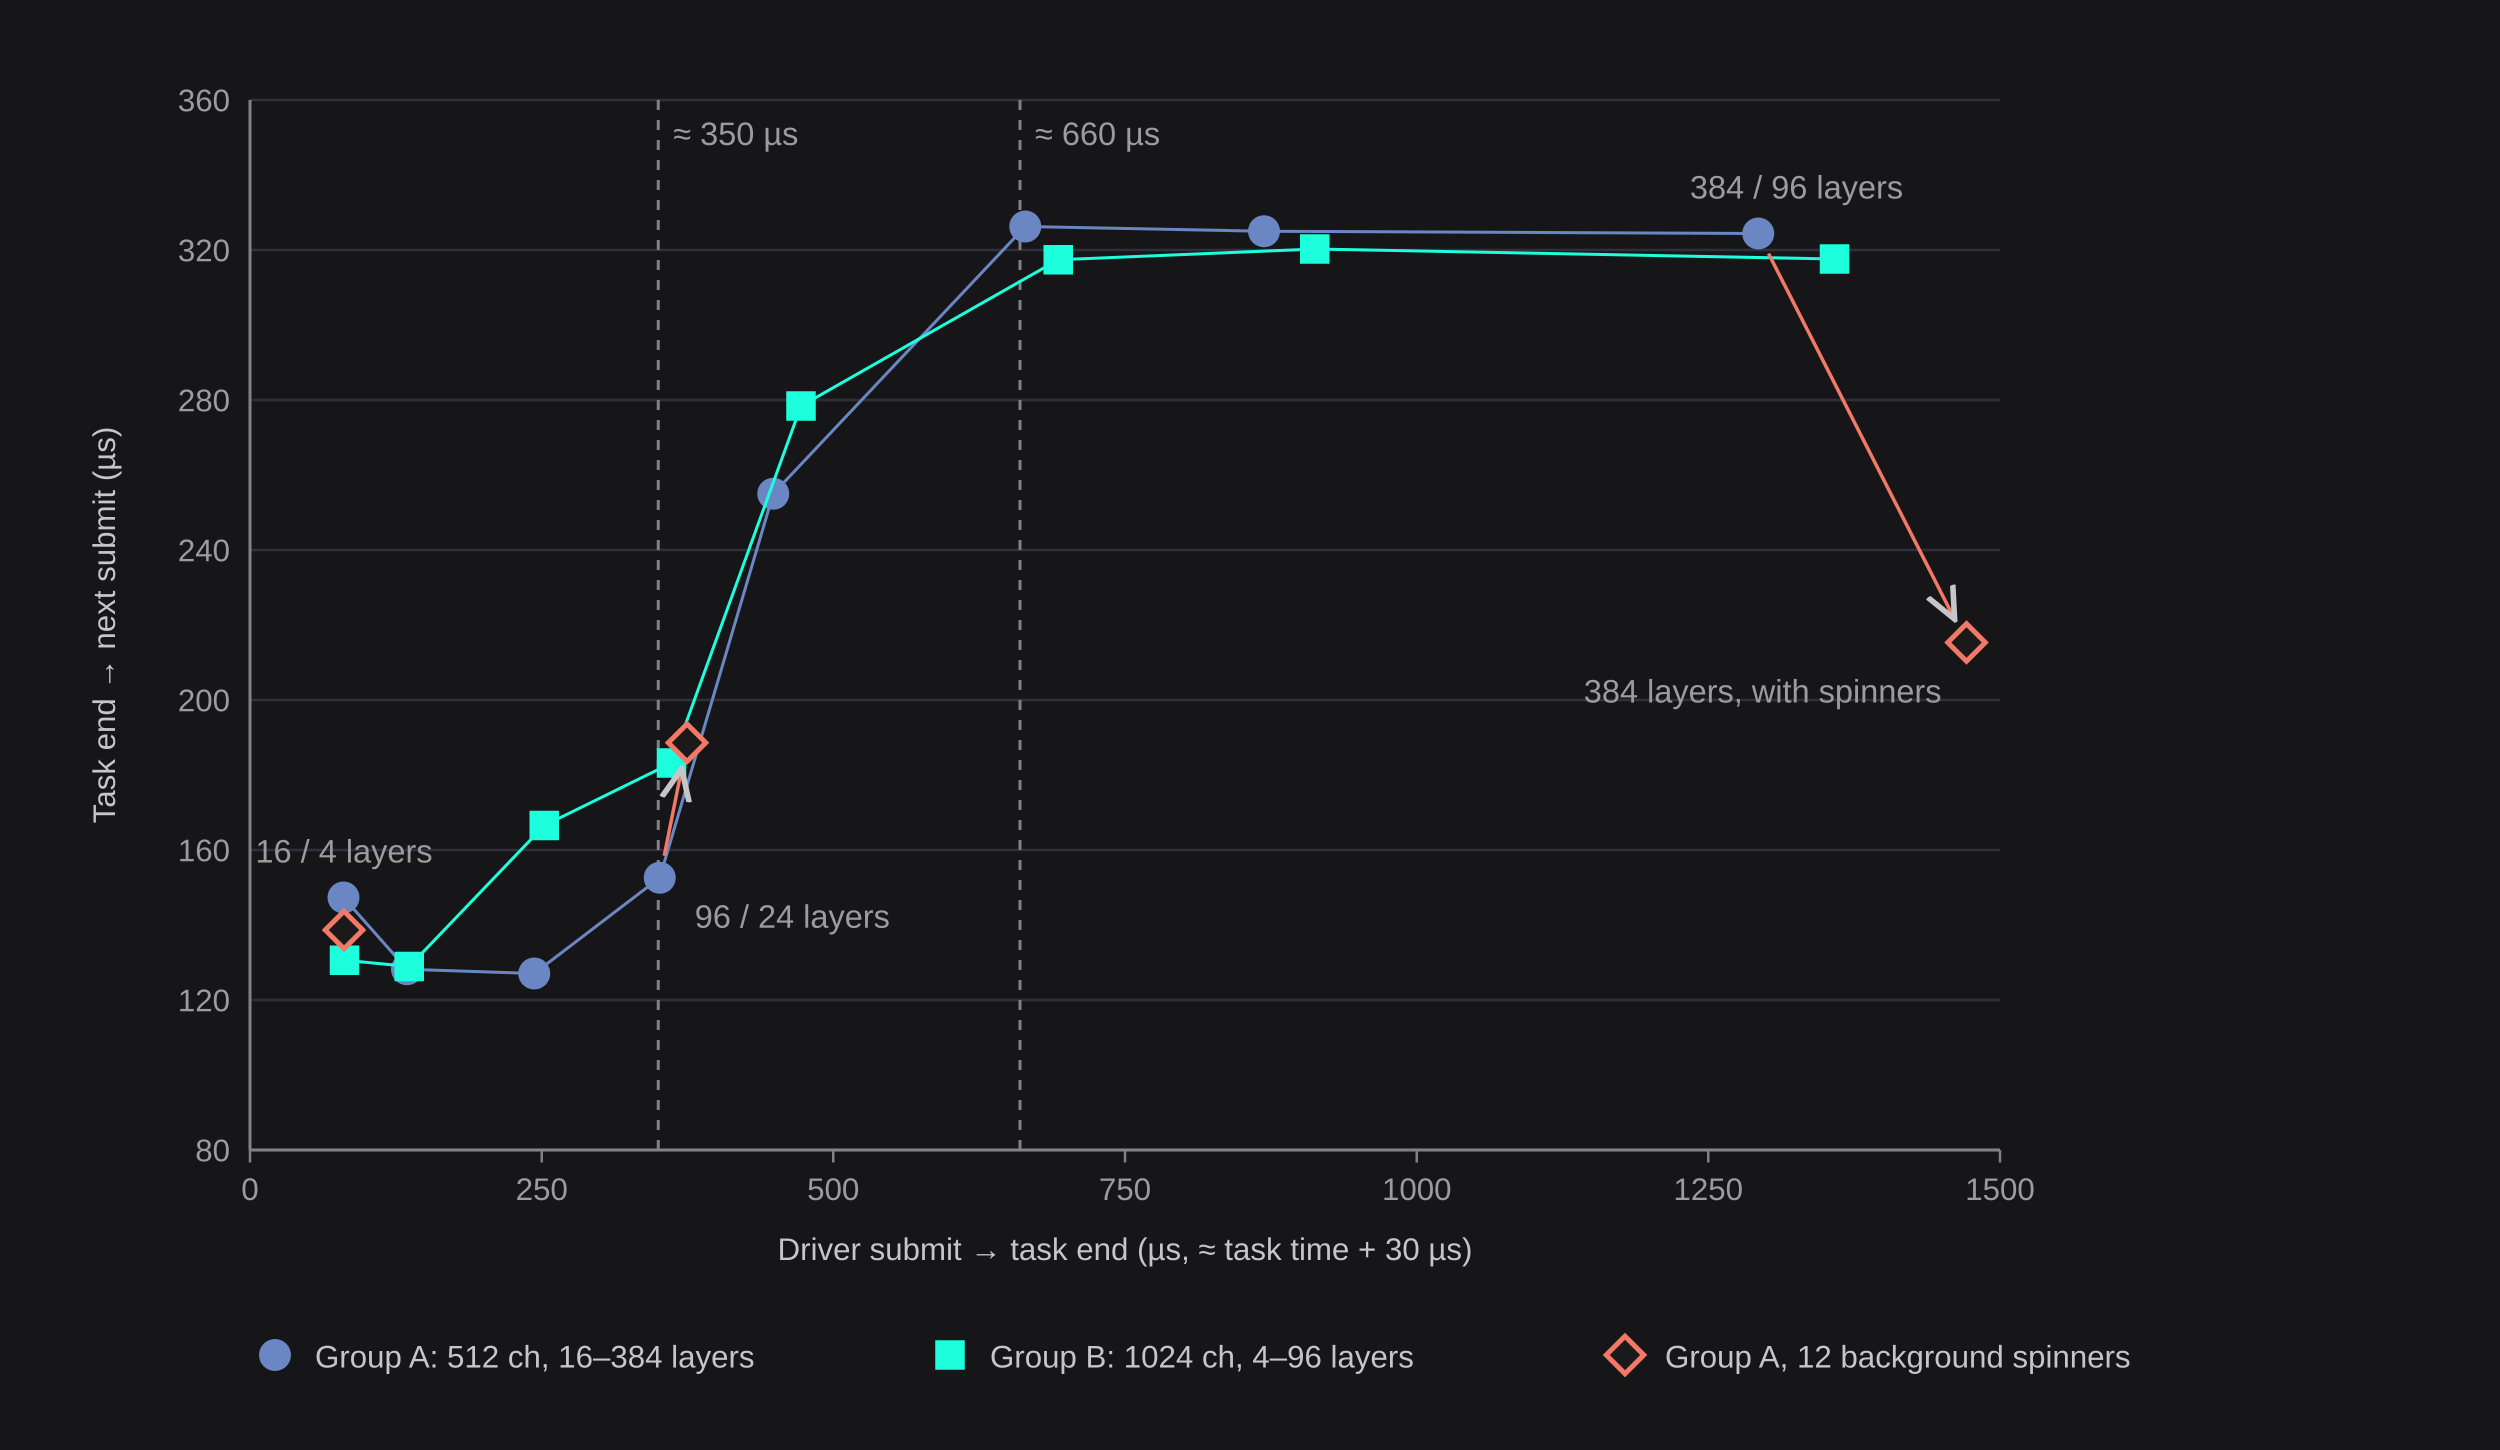
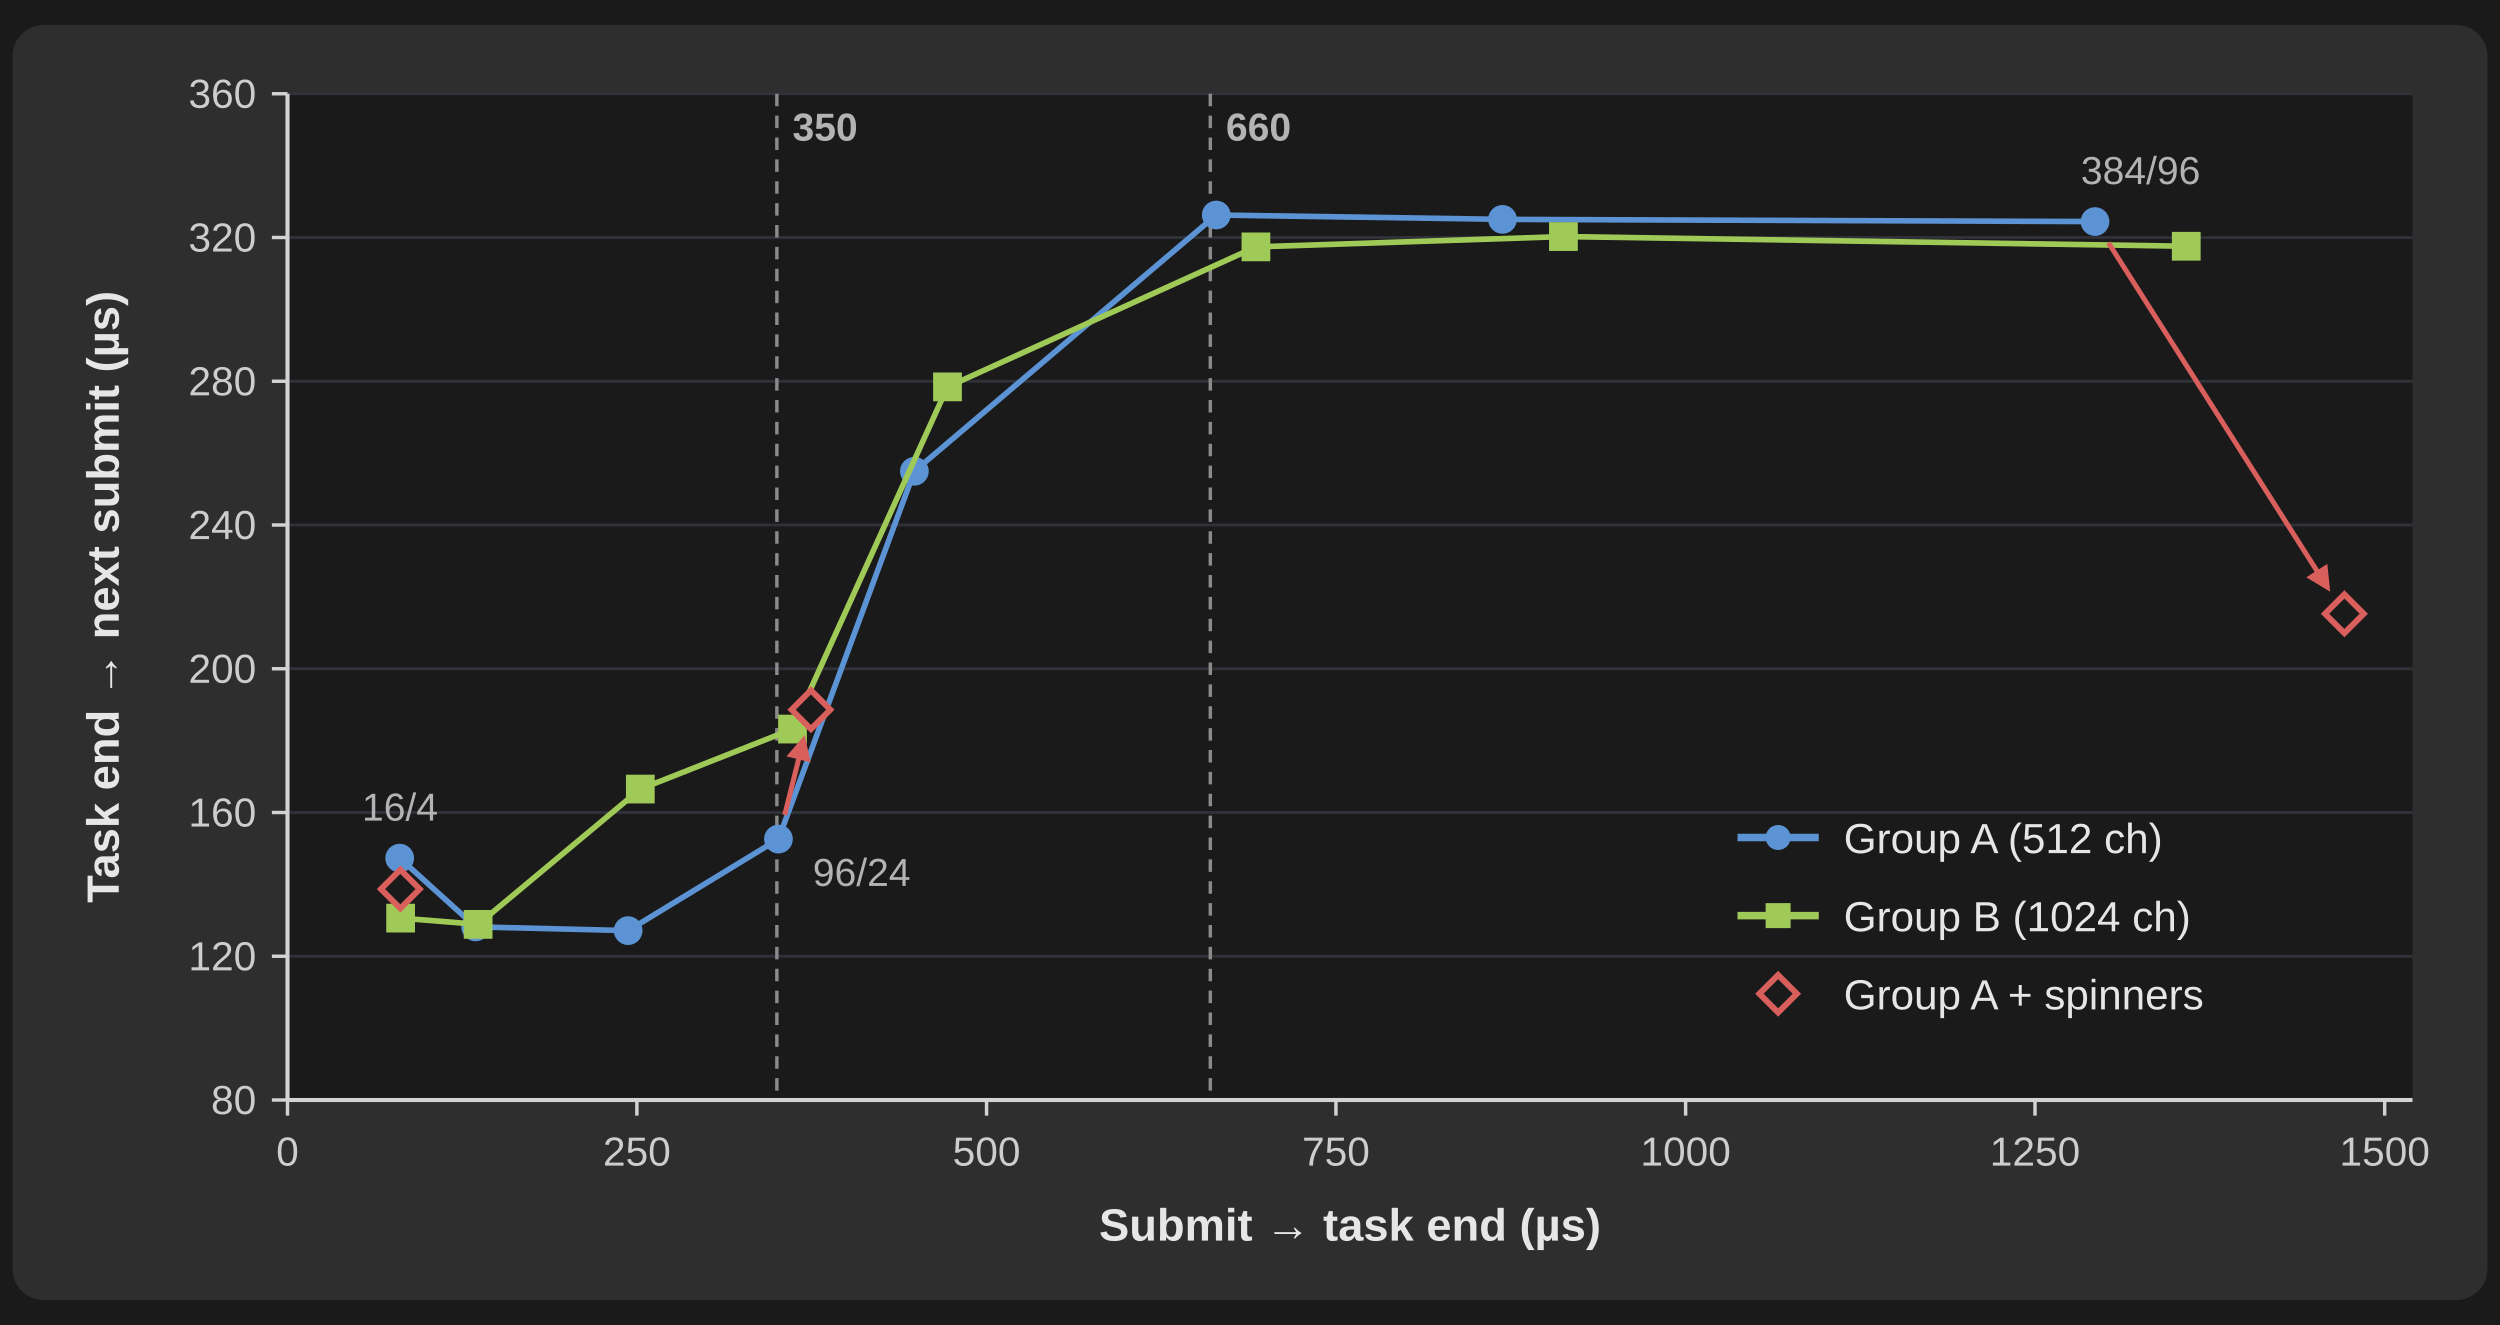
- <svg xmlns="http://www.w3.org/2000/svg" viewBox="0 0 1000 580" font-family="Helvetica Neue, PingFang SC, Arial, sans-serif">
-   <rect x="0" y="0" width="1000" height="580" fill="#161618" />
-   <style>text{fill:#dbdbde} .h{font-size:18px;font-weight:600} .h2{font-size:15.5px;font-weight:600} .b{font-size:14.5px;fill:#c6c6c8} .c{font-size:13px;fill:#9c9ca0} .s{font-size:12.5px;fill:#c6c6c8} .tk{font-size:12.5px;fill:#9c9ca0;font-family:Helvetica Neue,Arial,sans-serif}</style>
+ <svg xmlns="http://www.w3.org/2000/svg" viewBox="0 0 800 424" width="800" height="424">
+   <rect x="0" y="0" width="800" height="424" fill="#161618" />
+   <style>text{font-family:Arial,"Helvetica Neue","PingFang SC",sans-serif}</style>
  <defs>
-     <marker id="a" markerWidth="10" markerHeight="10" refX="8" refY="5" orient="auto">
-       <path d="M0,1 L9,5 L0,9" fill="none" stroke="#c6c6c8" stroke-width="1.6" />
+     <marker id="pm0" viewBox="0 0 10 10" refX="8" refY="5" markerWidth="5" markerHeight="5" orient="auto">
+       <path d="M0,0 L10,5 L0,10 z" fill="#d95f5d" />
    </marker>
  </defs>
-   <line x1="100" y1="460.0" x2="800" y2="460.0" stroke="#30303c" stroke-width="1" />
-   <text class="tk" x="92.0" y="464.5" text-anchor="end">80</text>
-   <line x1="100" y1="400.0" x2="800" y2="400.0" stroke="#30303c" stroke-width="1" />
-   <text class="tk" x="92.0" y="404.5" text-anchor="end">120</text>
-   <line x1="100" y1="340.0" x2="800" y2="340.0" stroke="#30303c" stroke-width="1" />
-   <text class="tk" x="92.0" y="344.5" text-anchor="end">160</text>
-   <line x1="100" y1="280.0" x2="800" y2="280.0" stroke="#30303c" stroke-width="1" />
-   <text class="tk" x="92.0" y="284.5" text-anchor="end">200</text>
-   <line x1="100" y1="220.0" x2="800" y2="220.0" stroke="#30303c" stroke-width="1" />
-   <text class="tk" x="92.0" y="224.5" text-anchor="end">240</text>
-   <line x1="100" y1="160.0" x2="800" y2="160.0" stroke="#30303c" stroke-width="1" />
-   <text class="tk" x="92.0" y="164.5" text-anchor="end">280</text>
-   <line x1="100" y1="100.0" x2="800" y2="100.0" stroke="#30303c" stroke-width="1" />
-   <text class="tk" x="92.0" y="104.5" text-anchor="end">320</text>
-   <line x1="100" y1="40.0" x2="800" y2="40.0" stroke="#30303c" stroke-width="1" />
-   <text class="tk" x="92.0" y="44.5" text-anchor="end">360</text>
-   <line x1="100.0" y1="460" x2="100.0" y2="465" stroke="#818187" stroke-width="1" />
-   <text class="tk" x="100.0" y="480.0" text-anchor="middle">0</text>
-   <line x1="216.7" y1="460" x2="216.7" y2="465" stroke="#818187" stroke-width="1" />
-   <text class="tk" x="216.7" y="480.0" text-anchor="middle">250</text>
-   <line x1="333.3" y1="460" x2="333.3" y2="465" stroke="#818187" stroke-width="1" />
-   <text class="tk" x="333.3" y="480.0" text-anchor="middle">500</text>
-   <line x1="450.0" y1="460" x2="450.0" y2="465" stroke="#818187" stroke-width="1" />
-   <text class="tk" x="450.0" y="480.0" text-anchor="middle">750</text>
-   <line x1="566.7" y1="460" x2="566.7" y2="465" stroke="#818187" stroke-width="1" />
-   <text class="tk" x="566.7" y="480.0" text-anchor="middle">1000</text>
-   <line x1="683.3" y1="460" x2="683.3" y2="465" stroke="#818187" stroke-width="1" />
-   <text class="tk" x="683.3" y="480.0" text-anchor="middle">1250</text>
-   <line x1="800.0" y1="460" x2="800.0" y2="465" stroke="#818187" stroke-width="1" />
-   <text class="tk" x="800.0" y="480.0" text-anchor="middle">1500</text>
-   <line x1="100" y1="460" x2="800" y2="460" stroke="#818187" stroke-width="1.2" />
-   <line x1="100" y1="40" x2="100" y2="460" stroke="#818187" stroke-width="1.2" />
-   <text class="s" x="450.0" y="504.0" text-anchor="middle">Driver submit → task end (µs, ≈ task time + 30 µs)</text>
-   <text class="s" x="46" y="250.0" text-anchor="middle" transform="rotate(-90 46 250.0)">Task end → next submit (µs)</text>
-   <line x1="263.3" y1="40" x2="263.3" y2="460" stroke="#818187" stroke-width="1.2" stroke-dasharray="4 4" />
-   <text class="c" x="269.3" y="58.0" text-anchor="start">≈ 350 µs</text>
-   <line x1="408.0" y1="40" x2="408.0" y2="460" stroke="#818187" stroke-width="1.2" stroke-dasharray="4 4" />
-   <text class="c" x="414.0" y="58.0" text-anchor="start">≈ 660 µs</text>
-   <path d="M137.4 359.0 L162.8 387.7 L213.7 389.4 L263.9 351.1 L309.3 197.5 L410.1 90.6 L505.6 92.5 L703.3 93.4" fill="none" stroke="#6b87c3" stroke-width="1.2" stroke-linejoin="round" />
-   <circle cx="137.4" cy="359.0" r="5.5" fill="#6b87c3" stroke="#6b87c3" stroke-width="1.8" />
-   <circle cx="162.8" cy="387.7" r="5.5" fill="#6b87c3" stroke="#6b87c3" stroke-width="1.8" />
-   <circle cx="213.7" cy="389.4" r="5.5" fill="#6b87c3" stroke="#6b87c3" stroke-width="1.8" />
-   <circle cx="263.9" cy="351.1" r="5.5" fill="#6b87c3" stroke="#6b87c3" stroke-width="1.8" />
-   <circle cx="309.3" cy="197.5" r="5.5" fill="#6b87c3" stroke="#6b87c3" stroke-width="1.8" />
-   <circle cx="410.1" cy="90.6" r="5.5" fill="#6b87c3" stroke="#6b87c3" stroke-width="1.8" />
-   <circle cx="505.6" cy="92.5" r="5.5" fill="#6b87c3" stroke="#6b87c3" stroke-width="1.8" />
-   <circle cx="703.3" cy="93.4" r="5.5" fill="#6b87c3" stroke="#6b87c3" stroke-width="1.8" />
-   <path d="M137.8 384.1 L163.7 386.6 L217.7 330.2 L268.6 305.2 L320.4 162.4 L423.3 103.9 L525.9 99.6 L733.8 103.6" fill="none" stroke="#1dffdc" stroke-width="1.2" stroke-linejoin="round" />
-   <rect x="132.8" y="379.1" width="10" height="10" fill="#1dffdc" stroke="#1dffdc" stroke-width="1.8" />
-   <rect x="158.7" y="381.6" width="10" height="10" fill="#1dffdc" stroke="#1dffdc" stroke-width="1.8" />
-   <rect x="212.7" y="325.2" width="10" height="10" fill="#1dffdc" stroke="#1dffdc" stroke-width="1.8" />
-   <rect x="263.6" y="300.2" width="10" height="10" fill="#1dffdc" stroke="#1dffdc" stroke-width="1.8" />
-   <rect x="315.4" y="157.4" width="10" height="10" fill="#1dffdc" stroke="#1dffdc" stroke-width="1.8" />
-   <rect x="418.3" y="98.9" width="10" height="10" fill="#1dffdc" stroke="#1dffdc" stroke-width="1.8" />
-   <rect x="520.9" y="94.6" width="10" height="10" fill="#1dffdc" stroke="#1dffdc" stroke-width="1.8" />
-   <rect x="728.8" y="98.6" width="10" height="10" fill="#1dffdc" stroke="#1dffdc" stroke-width="1.8" />
-   <path d="M137.6 364.5 L145.1 372.0 L137.6 379.5 L130.1 372.0 Z" fill="#1a1a1a" stroke="#f37866" stroke-width="2" />
-   <path d="M274.8 289.6 L282.3 297.1 L274.8 304.6 L267.3 297.1 Z" fill="#1a1a1a" stroke="#f37866" stroke-width="2" />
-   <path d="M265.7 342.3 L272.4 308.9" stroke="#f37866" stroke-width="1.4" fill="none" marker-end="url(#a)" />
-   <path d="M786.6 249.5 L794.1 257.0 L786.6 264.5 L779.1 257.0 Z" fill="#1a1a1a" stroke="#f37866" stroke-width="2" />
-   <path d="M707.4 101.4 L781.2 246.4" stroke="#f37866" stroke-width="1.4" fill="none" marker-end="url(#a)" />
-   <text class="c" x="137.6" y="345.0" text-anchor="middle">16 / 4 layers</text>
-   <text class="c" x="277.9" y="371.1" text-anchor="start">96 / 24 layers</text>
-   <text class="c" x="718.6" y="79.4" text-anchor="middle">384 / 96 layers</text>
-   <text class="c" x="776.6" y="281.0" text-anchor="end" fill="#f37866">384 layers, with spinners</text>
-   <circle cx="110" cy="542" r="5.5" fill="#6b87c3" stroke="#6b87c3" stroke-width="1.8" />
-   <text class="s" x="126.0" y="547.0" text-anchor="start">Group A: 512 ch, 16–384 layers</text>
-   <rect x="375" y="537" width="10" height="10" fill="#1dffdc" stroke="#1dffdc" stroke-width="1.8" />
-   <text class="s" x="396.0" y="547.0" text-anchor="start">Group B: 1024 ch, 4–96 layers</text>
-   <path d="M650 534.5 L657.5 542 L650 549.5 L642.5 542 Z" fill="#1a1a1a" stroke="#f37866" stroke-width="2" />
-   <text class="s" x="666.0" y="547.0" text-anchor="start">Group A, 12 background spinners</text>
+   <rect width="800" height="424" fill="#1a1a1a" />
+   <rect x="4" y="8" width="792" height="408" rx="10" fill="#2e2e2e" />
+   <rect x="92" y="30" width="680" height="322" fill="#1a1a1a" />
+   <line x1="92" y1="352.0" x2="772" y2="352.0" stroke="#31313a" stroke-width="0.9" />
+   <line x1="92" y1="306.0" x2="772" y2="306.0" stroke="#31313a" stroke-width="0.9" />
+   <line x1="92" y1="260.0" x2="772" y2="260.0" stroke="#31313a" stroke-width="0.9" />
+   <line x1="92" y1="214.0" x2="772" y2="214.0" stroke="#31313a" stroke-width="0.9" />
+   <line x1="92" y1="168.0" x2="772" y2="168.0" stroke="#31313a" stroke-width="0.9" />
+   <line x1="92" y1="122.0" x2="772" y2="122.0" stroke="#31313a" stroke-width="0.9" />
+   <line x1="92" y1="76.0" x2="772" y2="76.0" stroke="#31313a" stroke-width="0.9" />
+   <line x1="92" y1="30.0" x2="772" y2="30.0" stroke="#31313a" stroke-width="0.9" />
+   <line x1="87" y1="352.0" x2="92" y2="352.0" stroke="#d3d3d3" stroke-width="1.1" />
+   <text x="82.0" y="356.5" text-anchor="end" style="font-size:13px;fill:#cdcdcd;font-weight:400">80</text>
+   <line x1="87" y1="306.0" x2="92" y2="306.0" stroke="#d3d3d3" stroke-width="1.1" />
+   <text x="82.0" y="310.5" text-anchor="end" style="font-size:13px;fill:#cdcdcd;font-weight:400">120</text>
+   <line x1="87" y1="260.0" x2="92" y2="260.0" stroke="#d3d3d3" stroke-width="1.1" />
+   <text x="82.0" y="264.5" text-anchor="end" style="font-size:13px;fill:#cdcdcd;font-weight:400">160</text>
+   <line x1="87" y1="214.0" x2="92" y2="214.0" stroke="#d3d3d3" stroke-width="1.1" />
+   <text x="82.0" y="218.5" text-anchor="end" style="font-size:13px;fill:#cdcdcd;font-weight:400">200</text>
+   <line x1="87" y1="168.0" x2="92" y2="168.0" stroke="#d3d3d3" stroke-width="1.1" />
+   <text x="82.0" y="172.5" text-anchor="end" style="font-size:13px;fill:#cdcdcd;font-weight:400">240</text>
+   <line x1="87" y1="122.0" x2="92" y2="122.0" stroke="#d3d3d3" stroke-width="1.1" />
+   <text x="82.0" y="126.5" text-anchor="end" style="font-size:13px;fill:#cdcdcd;font-weight:400">280</text>
+   <line x1="87" y1="76.0" x2="92" y2="76.0" stroke="#d3d3d3" stroke-width="1.1" />
+   <text x="82.0" y="80.5" text-anchor="end" style="font-size:13px;fill:#cdcdcd;font-weight:400">320</text>
+   <line x1="87" y1="30.0" x2="92" y2="30.0" stroke="#d3d3d3" stroke-width="1.1" />
+   <text x="82.0" y="34.5" text-anchor="end" style="font-size:13px;fill:#cdcdcd;font-weight:400">360</text>
+   <line x1="92.0" y1="352" x2="92.0" y2="357" stroke="#d3d3d3" stroke-width="1.1" />
+   <text x="92.0" y="373.0" text-anchor="middle" style="font-size:13px;fill:#cdcdcd;font-weight:400">0</text>
+   <line x1="203.8" y1="352" x2="203.8" y2="357" stroke="#d3d3d3" stroke-width="1.1" />
+   <text x="203.8" y="373.0" text-anchor="middle" style="font-size:13px;fill:#cdcdcd;font-weight:400">250</text>
+   <line x1="315.7" y1="352" x2="315.7" y2="357" stroke="#d3d3d3" stroke-width="1.1" />
+   <text x="315.7" y="373.0" text-anchor="middle" style="font-size:13px;fill:#cdcdcd;font-weight:400">500</text>
+   <line x1="427.5" y1="352" x2="427.5" y2="357" stroke="#d3d3d3" stroke-width="1.1" />
+   <text x="427.5" y="373.0" text-anchor="middle" style="font-size:13px;fill:#cdcdcd;font-weight:400">750</text>
+   <line x1="539.4" y1="352" x2="539.4" y2="357" stroke="#d3d3d3" stroke-width="1.1" />
+   <text x="539.4" y="373.0" text-anchor="middle" style="font-size:13px;fill:#cdcdcd;font-weight:400">1000</text>
+   <line x1="651.2" y1="352" x2="651.2" y2="357" stroke="#d3d3d3" stroke-width="1.1" />
+   <text x="651.2" y="373.0" text-anchor="middle" style="font-size:13px;fill:#cdcdcd;font-weight:400">1250</text>
+   <line x1="763.1" y1="352" x2="763.1" y2="357" stroke="#d3d3d3" stroke-width="1.1" />
+   <text x="763.1" y="373.0" text-anchor="middle" style="font-size:13px;fill:#cdcdcd;font-weight:400">1500</text>
+   <line x1="92" y1="352" x2="772" y2="352" stroke="#d3d3d3" stroke-width="1.3" />
+   <line x1="92" y1="30" x2="92" y2="352" stroke="#d3d3d3" stroke-width="1.3" />
+   <text x="432.0" y="397.0" text-anchor="middle" style="font-size:14.5px;fill:#e6e6e6;font-weight:600">Submit → task end (µs)</text>
+   <text x="38" y="191.0" text-anchor="middle" transform="rotate(-90 38 191.0)" style="font-size:14.5px;fill:#e6e6e6;font-weight:600">Task end → next submit (µs)</text>
+   <line x1="248.6" y1="30" x2="248.6" y2="352" stroke="#8b8b8b" stroke-width="1.1" stroke-dasharray="4 3" />
+   <text x="253.6" y="45.0" text-anchor="start" style="font-size:12.5px;fill:#b3b3b3;font-weight:600">350</text>
+   <line x1="387.3" y1="30" x2="387.3" y2="352" stroke="#8b8b8b" stroke-width="1.1" stroke-dasharray="4 3" />
+   <text x="392.3" y="45.0" text-anchor="start" style="font-size:12.5px;fill:#b3b3b3;font-weight:600">660</text>
+   <path d="M127.9 274.6 L152.2 296.6 L201.0 297.8 L249.1 268.5 L292.6 150.8 L389.2 68.8 L480.8 70.2 L670.4 70.9" fill="none" stroke="#5c93d4" stroke-width="1.8" stroke-linejoin="round" />
+   <circle cx="127.9" cy="274.6" r="4.6" fill="#5c93d4" />
+   <circle cx="152.2" cy="296.6" r="4.6" fill="#5c93d4" />
+   <circle cx="201.0" cy="297.8" r="4.6" fill="#5c93d4" />
+   <circle cx="249.1" cy="268.5" r="4.6" fill="#5c93d4" />
+   <circle cx="292.6" cy="150.8" r="4.6" fill="#5c93d4" />
+   <circle cx="389.2" cy="68.8" r="4.6" fill="#5c93d4" />
+   <circle cx="480.8" cy="70.2" r="4.6" fill="#5c93d4" />
+   <circle cx="670.4" cy="70.9" r="4.6" fill="#5c93d4" />
+   <path d="M128.2 293.8 L153.0 295.8 L204.9 252.5 L253.6 233.3 L303.2 123.8 L401.9 79.0 L500.3 75.7 L699.6 78.8" fill="none" stroke="#a0ca57" stroke-width="1.8" stroke-linejoin="round" />
+   <rect x="123.6" y="289.2" width="9.2" height="9.2" fill="#a0ca57" />
+   <rect x="148.4" y="291.2" width="9.2" height="9.2" fill="#a0ca57" />
+   <rect x="200.3" y="247.9" width="9.2" height="9.2" fill="#a0ca57" />
+   <rect x="249.0" y="228.7" width="9.2" height="9.2" fill="#a0ca57" />
+   <rect x="298.6" y="119.2" width="9.2" height="9.2" fill="#a0ca57" />
+   <rect x="397.3" y="74.4" width="9.2" height="9.2" fill="#a0ca57" />
+   <rect x="495.7" y="71.1" width="9.2" height="9.2" fill="#a0ca57" />
+   <rect x="695.0" y="74.2" width="9.2" height="9.2" fill="#a0ca57" />
+   <path d="M128.1 278.3 L134.3 284.5 L128.1 290.7 L121.9 284.5 Z" fill="#1a1a1a" stroke="#d95f5d" stroke-width="1.9" />
+   <line x1="251.1" y1="260.8" x2="257.1" y2="236.8" stroke="#d95f5d" stroke-width="1.6" marker-end="url(#pm0)" />
+   <path d="M259.5 220.9 L265.7 227.1 L259.5 233.3 L253.3 227.1 Z" fill="#1a1a1a" stroke="#d95f5d" stroke-width="1.9" />
+   <line x1="674.7" y1="77.7" x2="744.8" y2="188.0" stroke="#d95f5d" stroke-width="1.6" marker-end="url(#pm0)" />
+   <path d="M750.2 190.2 L756.4 196.4 L750.2 202.6 L744.0 196.4 Z" fill="#1a1a1a" stroke="#d95f5d" stroke-width="1.9" />
+   <text x="128.0" y="262.6" text-anchor="middle" style="font-size:12.5px;fill:#b3b3b3;font-weight:400">16/4</text>
+   <text x="260.1" y="283.5" text-anchor="start" style="font-size:12.5px;fill:#b3b3b3;font-weight:400">96/24</text>
+   <text x="685.0" y="58.9" text-anchor="middle" style="font-size:12.5px;fill:#b3b3b3;font-weight:400">384/96</text>
+   <line x1="556" y1="268" x2="582" y2="268" stroke="#5c93d4" stroke-width="2.4" />
+   <circle cx="569" cy="268" r="4" fill="#5c93d4" />
+   <text x="590.0" y="273.0" text-anchor="start" style="font-size:13.5px;fill:#e6e6e6;font-weight:400">Group A (512 ch)</text>
+   <line x1="556" y1="293" x2="582" y2="293" stroke="#a0ca57" stroke-width="2.4" />
+   <rect x="565" y="289" width="8" height="8" fill="#a0ca57" />
+   <text x="590.0" y="298.0" text-anchor="start" style="font-size:13.5px;fill:#e6e6e6;font-weight:400">Group B (1024 ch)</text>
+   <path d="M569 312 L575 318 L569 324 L563 318 Z" fill="#1a1a1a" stroke="#d95f5d" stroke-width="1.9" />
+   <text x="590.0" y="323.0" text-anchor="start" style="font-size:13.5px;fill:#e6e6e6;font-weight:400">Group A + spinners</text>
</svg>
